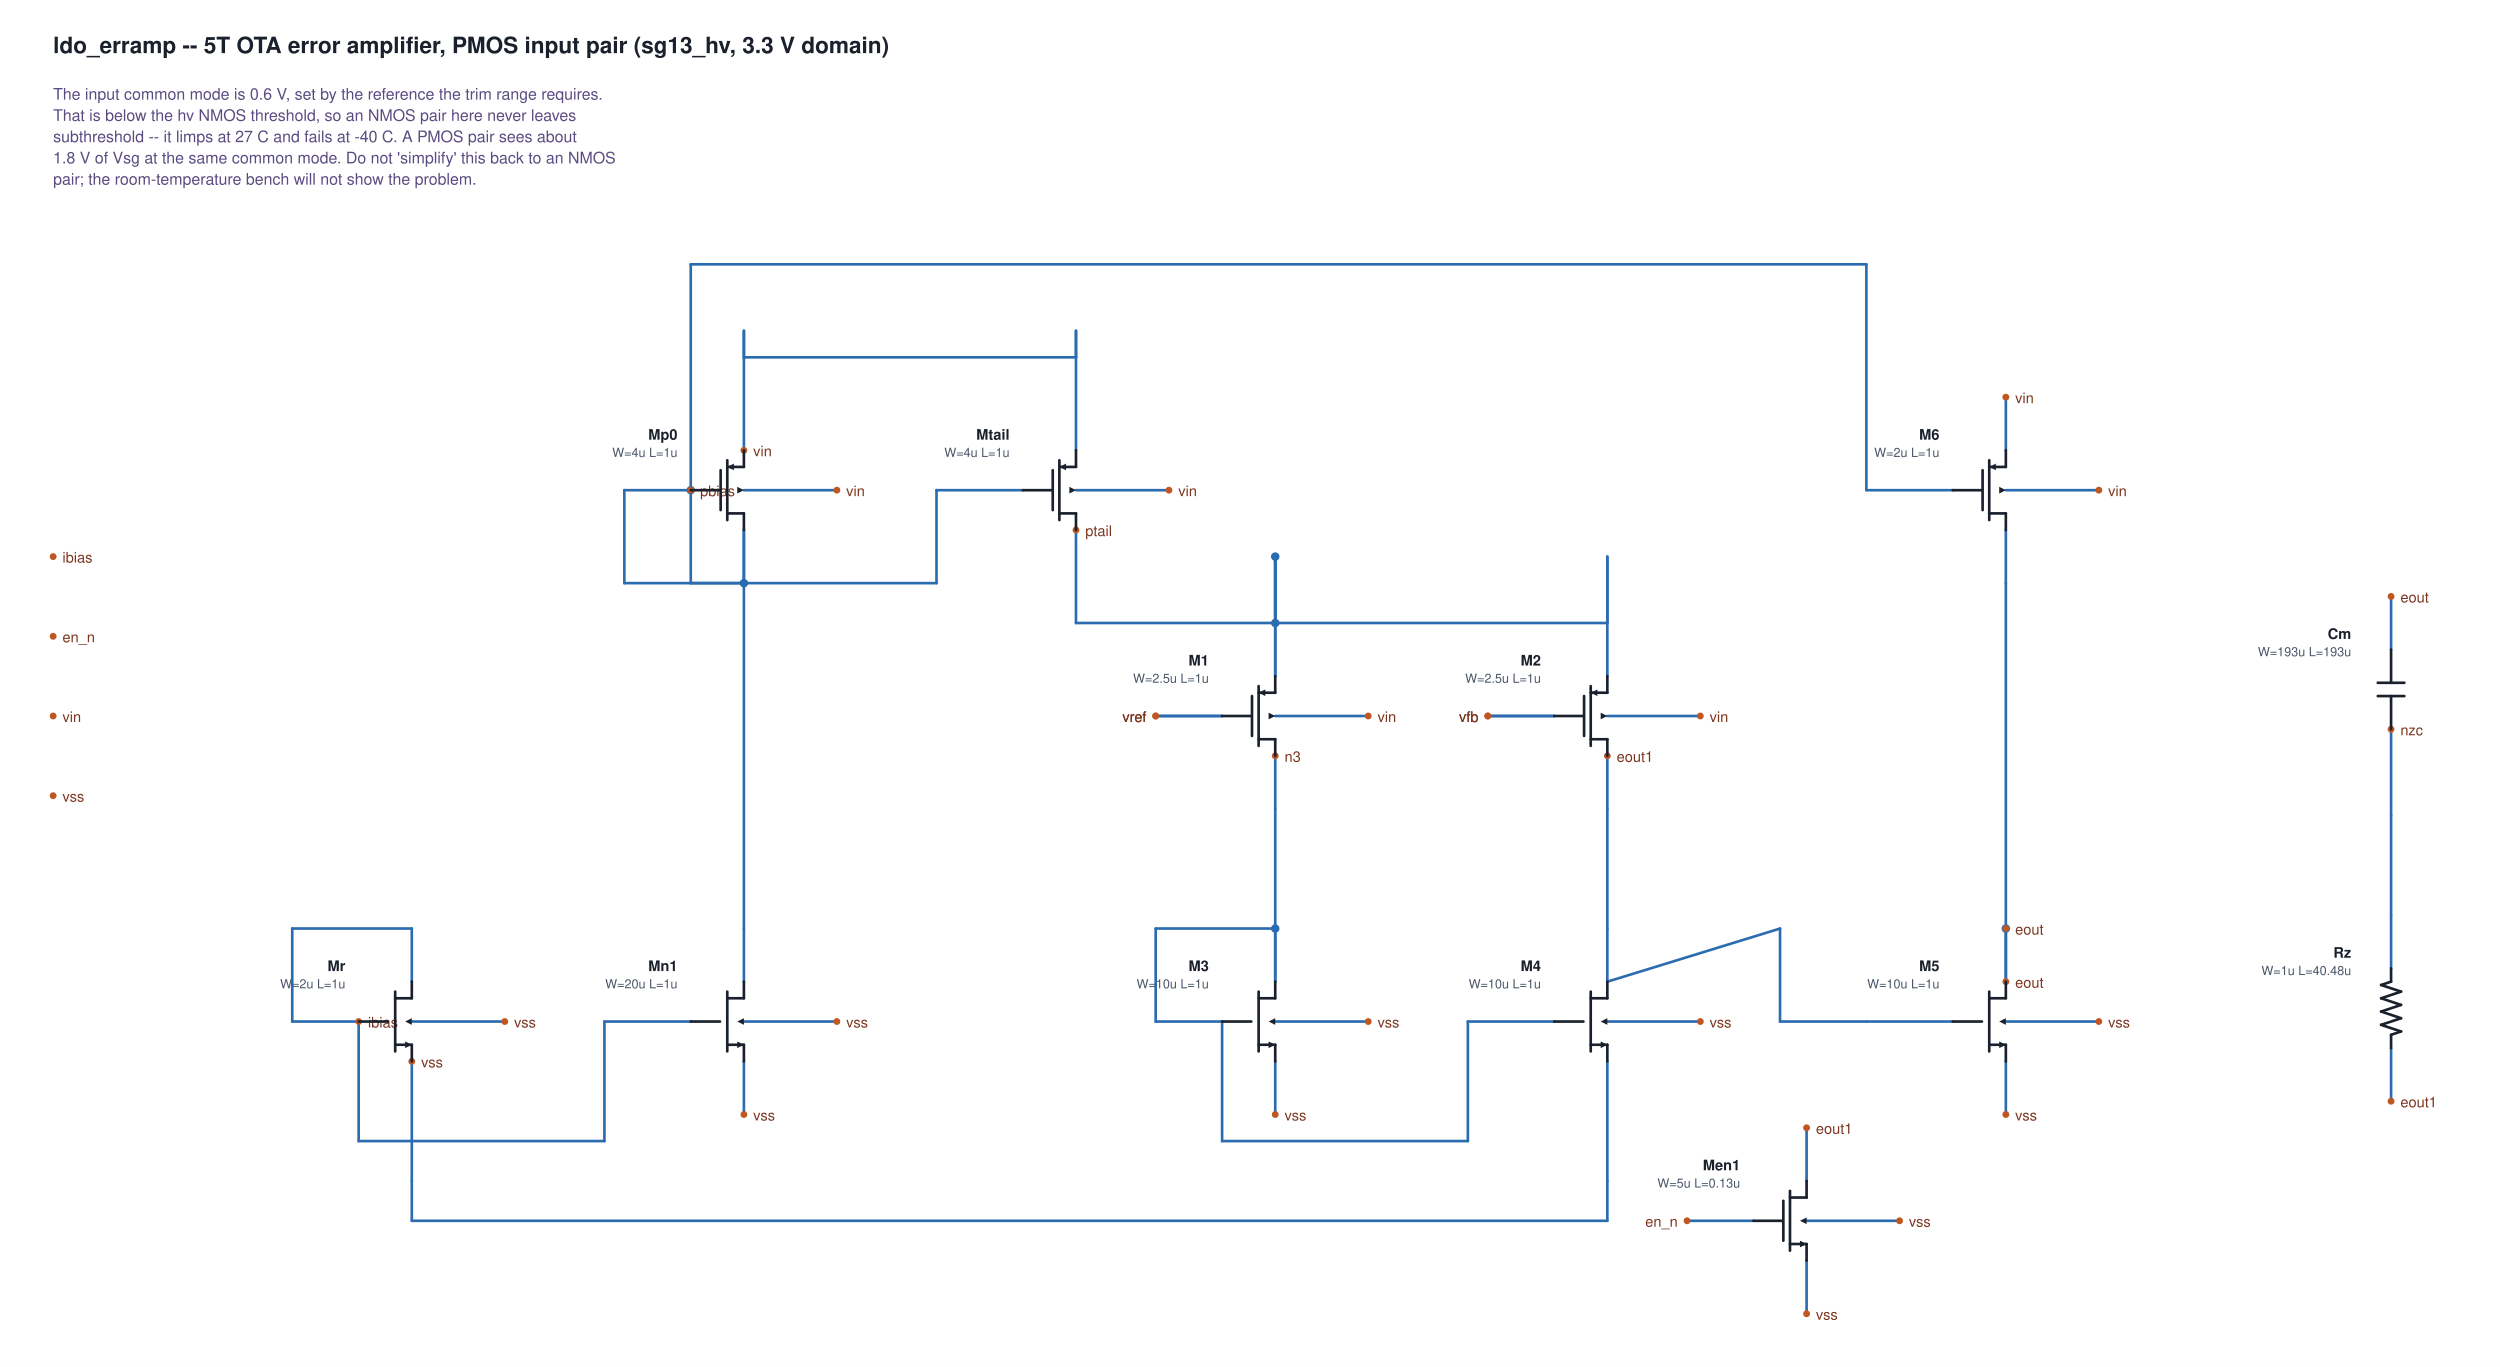
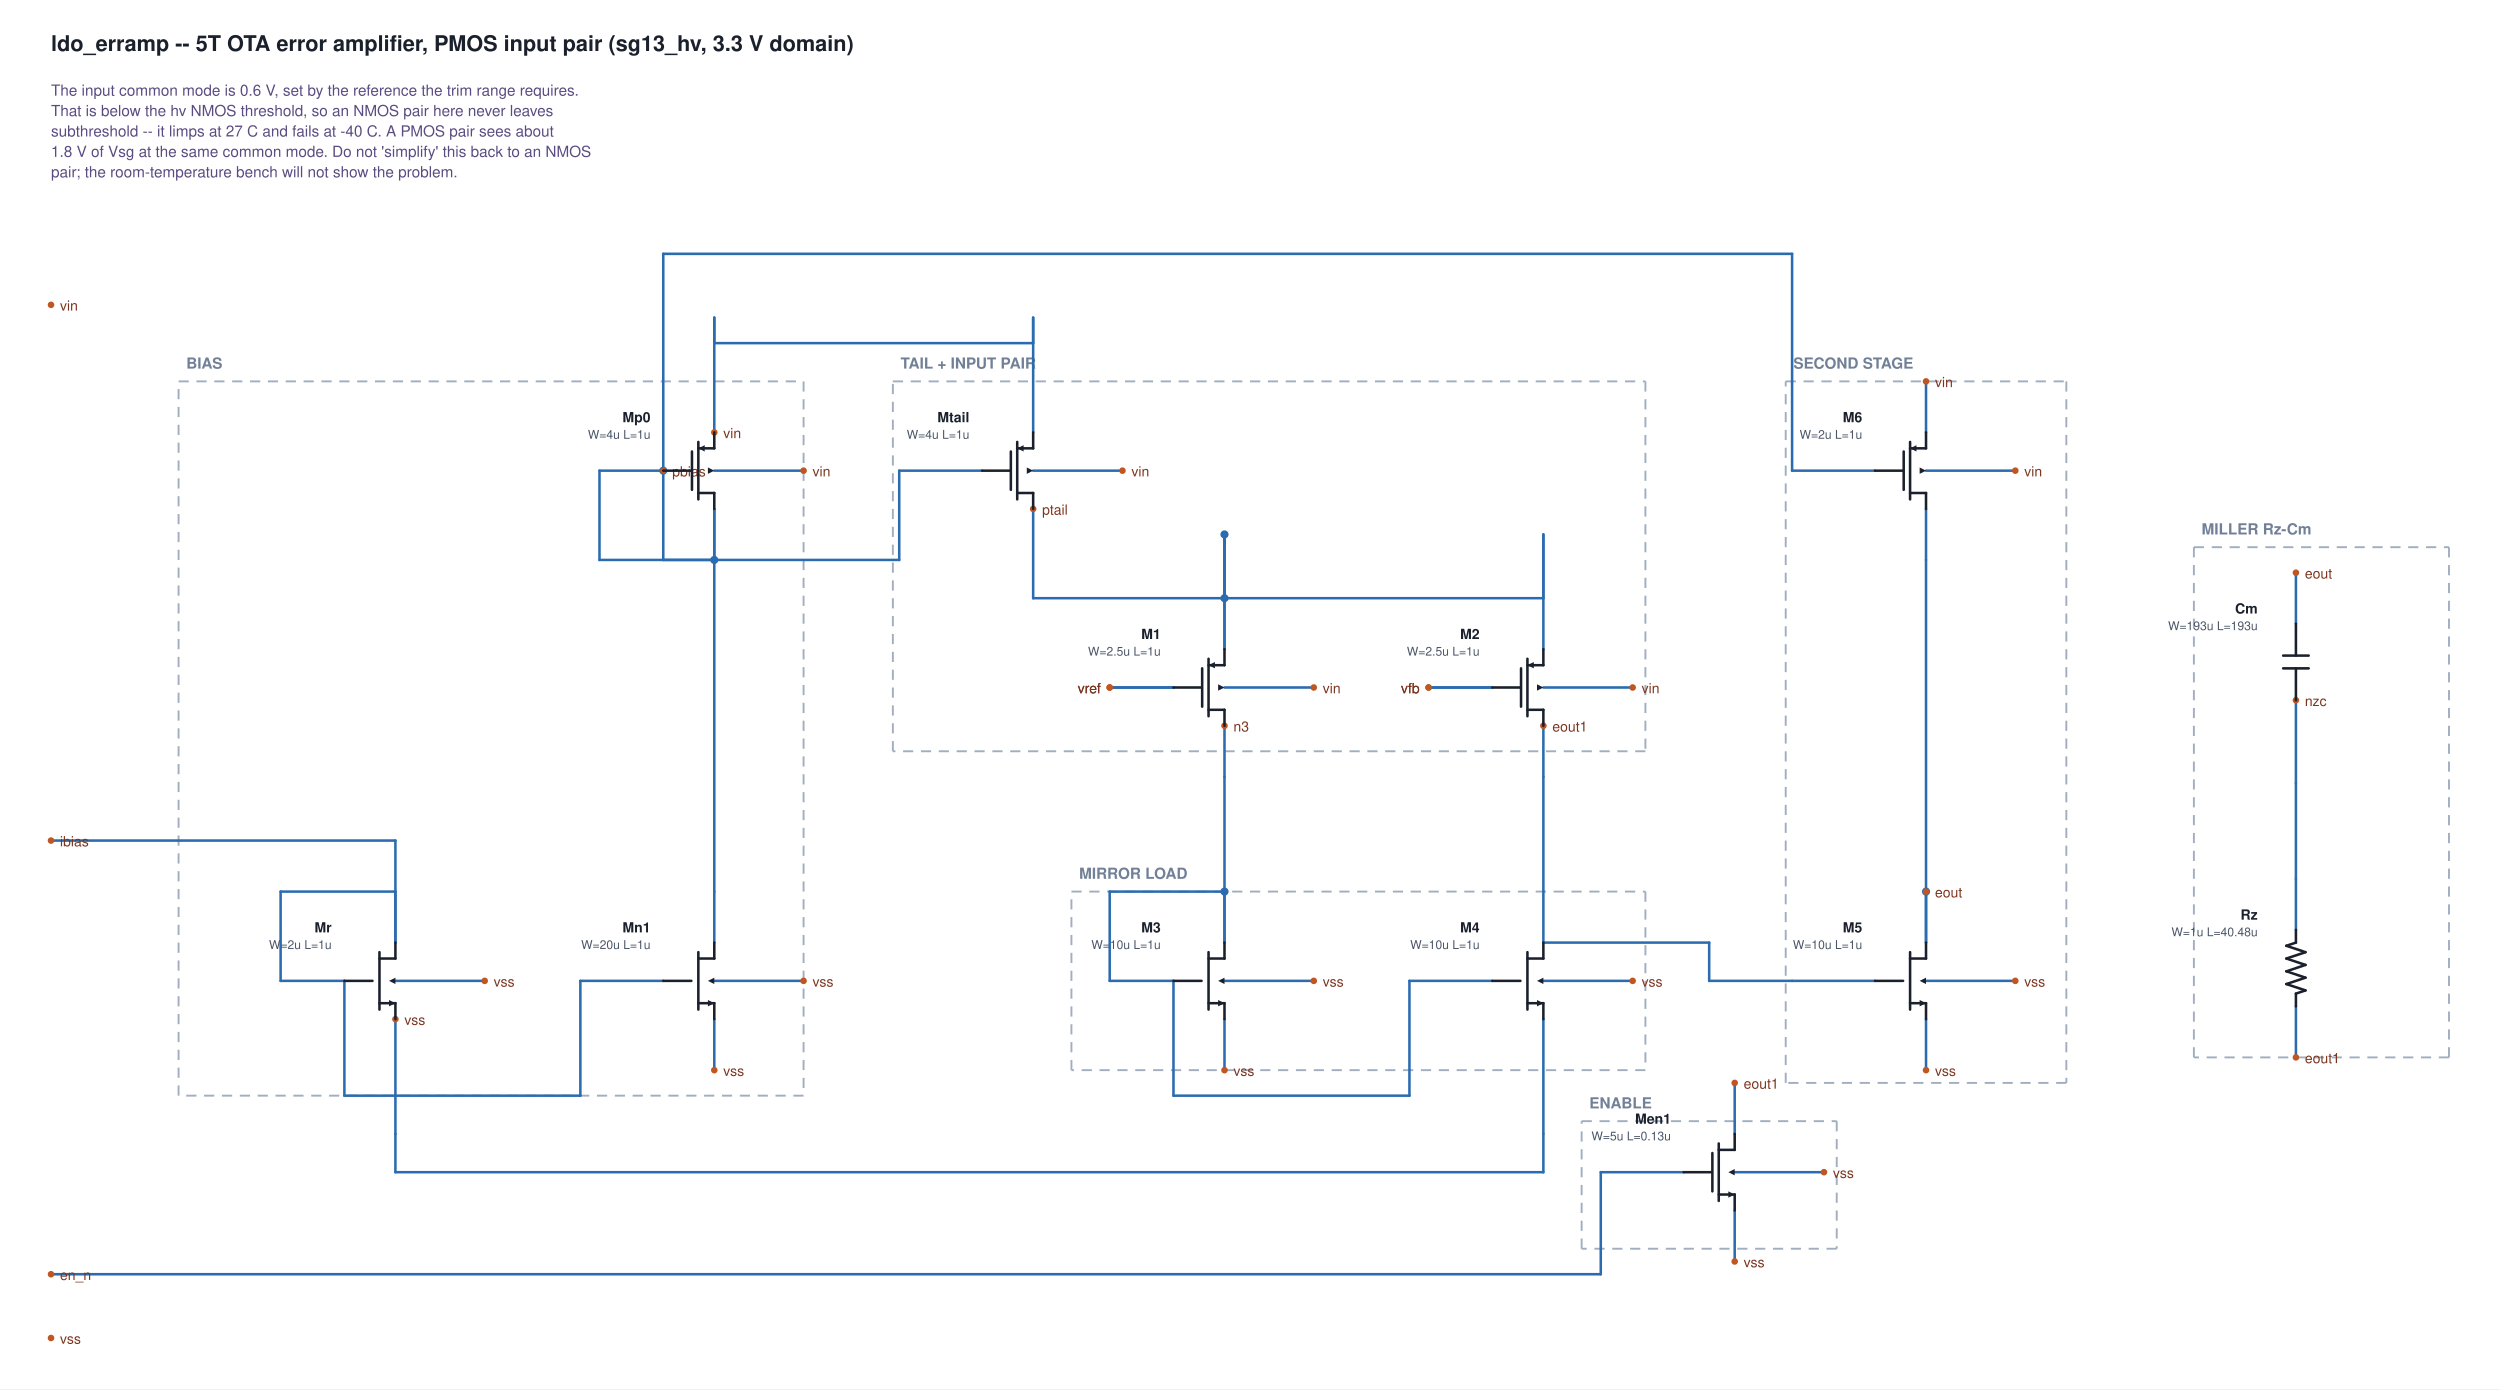
- <svg xmlns="http://www.w3.org/2000/svg" width="1882" height="1029" viewBox="-1040 -719 1882 1029">
-   <rect x="-1040.0" y="-719.0" width="1882.0" height="1029.0" fill="#ffffff" />
+ <svg xmlns="http://www.w3.org/2000/svg" width="1960" height="1089" viewBox="-1040 -719 1960 1089">
+   <rect x="-1040.0" y="-719.0" width="1960.0" height="1089.0" fill="#ffffff" />
+   <line x1="-900.0" y1="-420.0" x2="-410.0" y2="-420.0" stroke="#a0aec0" stroke-width="1.5" stroke-dasharray="8 6" />
+   <line x1="-410.0" y1="-420.0" x2="-410.0" y2="140.0" stroke="#a0aec0" stroke-width="1.5" stroke-dasharray="8 6" />
+   <line x1="-410.0" y1="140.0" x2="-900.0" y2="140.0" stroke="#a0aec0" stroke-width="1.5" stroke-dasharray="8 6" />
+   <line x1="-900.0" y1="140.0" x2="-900.0" y2="-420.0" stroke="#a0aec0" stroke-width="1.5" stroke-dasharray="8 6" />
+   <line x1="-340.0" y1="-420.0" x2="250.0" y2="-420.0" stroke="#a0aec0" stroke-width="1.5" stroke-dasharray="8 6" />
+   <line x1="250.0" y1="-420.0" x2="250.0" y2="-130.0" stroke="#a0aec0" stroke-width="1.5" stroke-dasharray="8 6" />
+   <line x1="250.0" y1="-130.0" x2="-340.0" y2="-130.0" stroke="#a0aec0" stroke-width="1.5" stroke-dasharray="8 6" />
+   <line x1="-340.0" y1="-130.0" x2="-340.0" y2="-420.0" stroke="#a0aec0" stroke-width="1.5" stroke-dasharray="8 6" />
+   <line x1="-200.0" y1="-20.0" x2="250.0" y2="-20.0" stroke="#a0aec0" stroke-width="1.5" stroke-dasharray="8 6" />
+   <line x1="250.0" y1="-20.0" x2="250.0" y2="120.0" stroke="#a0aec0" stroke-width="1.5" stroke-dasharray="8 6" />
+   <line x1="250.0" y1="120.0" x2="-200.0" y2="120.0" stroke="#a0aec0" stroke-width="1.5" stroke-dasharray="8 6" />
+   <line x1="-200.0" y1="120.0" x2="-200.0" y2="-20.0" stroke="#a0aec0" stroke-width="1.5" stroke-dasharray="8 6" />
+   <line x1="360.0" y1="-420.0" x2="580.0" y2="-420.0" stroke="#a0aec0" stroke-width="1.5" stroke-dasharray="8 6" />
+   <line x1="580.0" y1="-420.0" x2="580.0" y2="130.0" stroke="#a0aec0" stroke-width="1.5" stroke-dasharray="8 6" />
+   <line x1="580.0" y1="130.0" x2="360.0" y2="130.0" stroke="#a0aec0" stroke-width="1.5" stroke-dasharray="8 6" />
+   <line x1="360.0" y1="130.0" x2="360.0" y2="-420.0" stroke="#a0aec0" stroke-width="1.5" stroke-dasharray="8 6" />
+   <line x1="680.0" y1="-290.0" x2="880.0" y2="-290.0" stroke="#a0aec0" stroke-width="1.5" stroke-dasharray="8 6" />
+   <line x1="880.0" y1="-290.0" x2="880.0" y2="110.0" stroke="#a0aec0" stroke-width="1.5" stroke-dasharray="8 6" />
+   <line x1="880.0" y1="110.0" x2="680.0" y2="110.0" stroke="#a0aec0" stroke-width="1.5" stroke-dasharray="8 6" />
+   <line x1="680.0" y1="110.0" x2="680.0" y2="-290.0" stroke="#a0aec0" stroke-width="1.5" stroke-dasharray="8 6" />
+   <line x1="200.0" y1="160.0" x2="400.0" y2="160.0" stroke="#a0aec0" stroke-width="1.5" stroke-dasharray="8 6" />
+   <line x1="400.0" y1="160.0" x2="400.0" y2="260.0" stroke="#a0aec0" stroke-width="1.5" stroke-dasharray="8 6" />
+   <line x1="400.0" y1="260.0" x2="200.0" y2="260.0" stroke="#a0aec0" stroke-width="1.5" stroke-dasharray="8 6" />
+   <line x1="200.0" y1="260.0" x2="200.0" y2="160.0" stroke="#a0aec0" stroke-width="1.5" stroke-dasharray="8 6" />
+   <text x="-894.0" y="-430.0" font-family="Helvetica,Arial,sans-serif" font-size="12" font-weight="bold" fill="#718096">BIAS</text>
+   <text x="-334.0" y="-430.0" font-family="Helvetica,Arial,sans-serif" font-size="12" font-weight="bold" fill="#718096">TAIL + INPUT PAIR</text>
+   <text x="-194.0" y="-30.0" font-family="Helvetica,Arial,sans-serif" font-size="12" font-weight="bold" fill="#718096">MIRROR LOAD</text>
+   <text x="366.0" y="-430.0" font-family="Helvetica,Arial,sans-serif" font-size="12" font-weight="bold" fill="#718096">SECOND STAGE</text>
+   <text x="686.0" y="-300.0" font-family="Helvetica,Arial,sans-serif" font-size="12" font-weight="bold" fill="#718096">MILLER Rz-Cm</text>
+   <text x="206.0" y="150.0" font-family="Helvetica,Arial,sans-serif" font-size="12" font-weight="bold" fill="#718096">ENABLE</text>
  <line x1="-480.0" y1="-380.0" x2="-480.0" y2="-470.0" stroke="#2b6cb0" stroke-width="2" stroke-linecap="round" />
  <line x1="-480.0" y1="-470.0" x2="-480.0" y2="-450.0" stroke="#2b6cb0" stroke-width="2" stroke-linecap="round" />
  <line x1="-480.0" y1="-450.0" x2="-230.0" y2="-450.0" stroke="#2b6cb0" stroke-width="2" stroke-linecap="round" />
  <line x1="-230.0" y1="-450.0" x2="-230.0" y2="-470.0" stroke="#2b6cb0" stroke-width="2" stroke-linecap="round" />
  <line x1="-230.0" y1="-470.0" x2="-230.0" y2="-380.0" stroke="#2b6cb0" stroke-width="2" stroke-linecap="round" />
  <line x1="-520.0" y1="-350.0" x2="-570.0" y2="-350.0" stroke="#2b6cb0" stroke-width="2" stroke-linecap="round" />
  <line x1="-570.0" y1="-350.0" x2="-570.0" y2="-280.0" stroke="#2b6cb0" stroke-width="2" stroke-linecap="round" />
  <line x1="-570.0" y1="-280.0" x2="-480.0" y2="-280.0" stroke="#2b6cb0" stroke-width="2" stroke-linecap="round" />
  <line x1="-480.0" y1="-280.0" x2="-480.0" y2="-320.0" stroke="#2b6cb0" stroke-width="2" stroke-linecap="round" />
  <line x1="-480.0" y1="-320.0" x2="-480.0" y2="-280.0" stroke="#2b6cb0" stroke-width="2" stroke-linecap="round" />
  <line x1="-480.0" y1="-280.0" x2="-480.0" y2="-20.0" stroke="#2b6cb0" stroke-width="2" stroke-linecap="round" />
  <line x1="-480.0" y1="-20.0" x2="-480.0" y2="20.0" stroke="#2b6cb0" stroke-width="2" stroke-linecap="round" />
  <line x1="-520.0" y1="-350.0" x2="-520.0" y2="-280.0" stroke="#2b6cb0" stroke-width="2" stroke-linecap="round" />
  <line x1="-520.0" y1="-280.0" x2="-335.0" y2="-280.0" stroke="#2b6cb0" stroke-width="2" stroke-linecap="round" />
  <line x1="-335.0" y1="-280.0" x2="-335.0" y2="-350.0" stroke="#2b6cb0" stroke-width="2" stroke-linecap="round" />
  <line x1="-335.0" y1="-350.0" x2="-270.0" y2="-350.0" stroke="#2b6cb0" stroke-width="2" stroke-linecap="round" />
  <line x1="-230.0" y1="-320.0" x2="-230.0" y2="-250.0" stroke="#2b6cb0" stroke-width="2" stroke-linecap="round" />
  <line x1="-230.0" y1="-250.0" x2="-80.0" y2="-250.0" stroke="#2b6cb0" stroke-width="2" stroke-linecap="round" />
  <line x1="-80.0" y1="-250.0" x2="-80.0" y2="-300.0" stroke="#2b6cb0" stroke-width="2" stroke-linecap="round" />
  <line x1="-80.0" y1="-300.0" x2="-80.0" y2="-210.0" stroke="#2b6cb0" stroke-width="2" stroke-linecap="round" />
  <line x1="-80.0" y1="-210.0" x2="-80.0" y2="-300.0" stroke="#2b6cb0" stroke-width="2" stroke-linecap="round" />
  <line x1="-80.0" y1="-300.0" x2="-80.0" y2="-250.0" stroke="#2b6cb0" stroke-width="2" stroke-linecap="round" />
  <line x1="-80.0" y1="-250.0" x2="170.0" y2="-250.0" stroke="#2b6cb0" stroke-width="2" stroke-linecap="round" />
  <line x1="170.0" y1="-250.0" x2="170.0" y2="-300.0" stroke="#2b6cb0" stroke-width="2" stroke-linecap="round" />
  <line x1="170.0" y1="-300.0" x2="170.0" y2="-210.0" stroke="#2b6cb0" stroke-width="2" stroke-linecap="round" />
  <line x1="-80.0" y1="-150.0" x2="-80.0" y2="-110.0" stroke="#2b6cb0" stroke-width="2" stroke-linecap="round" />
  <line x1="-80.0" y1="-110.0" x2="-80.0" y2="-20.0" stroke="#2b6cb0" stroke-width="2" stroke-linecap="round" />
  <line x1="-80.0" y1="-20.0" x2="-80.0" y2="20.0" stroke="#2b6cb0" stroke-width="2" stroke-linecap="round" />
  <line x1="-120.0" y1="50.0" x2="-170.0" y2="50.0" stroke="#2b6cb0" stroke-width="2" stroke-linecap="round" />
  <line x1="-170.0" y1="50.0" x2="-170.0" y2="-20.0" stroke="#2b6cb0" stroke-width="2" stroke-linecap="round" />
  <line x1="-170.0" y1="-20.0" x2="-80.0" y2="-20.0" stroke="#2b6cb0" stroke-width="2" stroke-linecap="round" />
  <line x1="-80.0" y1="-20.0" x2="-80.0" y2="20.0" stroke="#2b6cb0" stroke-width="2" stroke-linecap="round" />
  <line x1="-120.0" y1="50.0" x2="-120.0" y2="140.0" stroke="#2b6cb0" stroke-width="2" stroke-linecap="round" />
  <line x1="-120.0" y1="140.0" x2="65.0" y2="140.0" stroke="#2b6cb0" stroke-width="2" stroke-linecap="round" />
  <line x1="65.0" y1="140.0" x2="65.0" y2="50.0" stroke="#2b6cb0" stroke-width="2" stroke-linecap="round" />
  <line x1="65.0" y1="50.0" x2="130.0" y2="50.0" stroke="#2b6cb0" stroke-width="2" stroke-linecap="round" />
  <line x1="170.0" y1="-150.0" x2="170.0" y2="-110.0" stroke="#2b6cb0" stroke-width="2" stroke-linecap="round" />
  <line x1="170.0" y1="-110.0" x2="170.0" y2="-20.0" stroke="#2b6cb0" stroke-width="2" stroke-linecap="round" />
  <line x1="170.0" y1="-20.0" x2="170.0" y2="20.0" stroke="#2b6cb0" stroke-width="2" stroke-linecap="round" />
-   <line x1="170.0" y1="20.0" x2="300.0" y2="-20.0" stroke="#2b6cb0" stroke-width="2" stroke-linecap="round" />
-   <line x1="300.0" y1="-20.0" x2="300.0" y2="50.0" stroke="#2b6cb0" stroke-width="2" stroke-linecap="round" />
+   <line x1="170.0" y1="20.0" x2="300.0" y2="20.0" stroke="#2b6cb0" stroke-width="2" stroke-linecap="round" />
+   <line x1="300.0" y1="20.0" x2="300.0" y2="50.0" stroke="#2b6cb0" stroke-width="2" stroke-linecap="round" />
  <line x1="300.0" y1="50.0" x2="365.0" y2="50.0" stroke="#2b6cb0" stroke-width="2" stroke-linecap="round" />
  <line x1="365.0" y1="50.0" x2="430.0" y2="50.0" stroke="#2b6cb0" stroke-width="2" stroke-linecap="round" />
  <line x1="470.0" y1="20.0" x2="470.0" y2="-20.0" stroke="#2b6cb0" stroke-width="2" stroke-linecap="round" />
  <line x1="470.0" y1="-20.0" x2="470.0" y2="-280.0" stroke="#2b6cb0" stroke-width="2" stroke-linecap="round" />
  <line x1="470.0" y1="-280.0" x2="470.0" y2="-320.0" stroke="#2b6cb0" stroke-width="2" stroke-linecap="round" />
  <line x1="760.0" y1="-170.0" x2="760.0" y2="-105.0" stroke="#2b6cb0" stroke-width="2" stroke-linecap="round" />
  <line x1="760.0" y1="-105.0" x2="760.0" y2="-30.0" stroke="#2b6cb0" stroke-width="2" stroke-linecap="round" />
  <line x1="760.0" y1="-30.0" x2="760.0" y2="10.0" stroke="#2b6cb0" stroke-width="2" stroke-linecap="round" />
  <line x1="-520.0" y1="-350.0" x2="-520.0" y2="-520.0" stroke="#2b6cb0" stroke-width="2" stroke-linecap="round" />
  <line x1="-520.0" y1="-520.0" x2="365.0" y2="-520.0" stroke="#2b6cb0" stroke-width="2" stroke-linecap="round" />
  <line x1="365.0" y1="-520.0" x2="365.0" y2="-350.0" stroke="#2b6cb0" stroke-width="2" stroke-linecap="round" />
  <line x1="365.0" y1="-350.0" x2="430.0" y2="-350.0" stroke="#2b6cb0" stroke-width="2" stroke-linecap="round" />
  <line x1="-770.0" y1="50.0" x2="-820.0" y2="50.0" stroke="#2b6cb0" stroke-width="2" stroke-linecap="round" />
  <line x1="-820.0" y1="50.0" x2="-820.0" y2="-20.0" stroke="#2b6cb0" stroke-width="2" stroke-linecap="round" />
  <line x1="-820.0" y1="-20.0" x2="-730.0" y2="-20.0" stroke="#2b6cb0" stroke-width="2" stroke-linecap="round" />
  <line x1="-730.0" y1="-20.0" x2="-730.0" y2="20.0" stroke="#2b6cb0" stroke-width="2" stroke-linecap="round" />
  <line x1="-770.0" y1="50.0" x2="-770.0" y2="140.0" stroke="#2b6cb0" stroke-width="2" stroke-linecap="round" />
  <line x1="-770.0" y1="140.0" x2="-585.0" y2="140.0" stroke="#2b6cb0" stroke-width="2" stroke-linecap="round" />
  <line x1="-585.0" y1="140.0" x2="-585.0" y2="50.0" stroke="#2b6cb0" stroke-width="2" stroke-linecap="round" />
  <line x1="-585.0" y1="50.0" x2="-520.0" y2="50.0" stroke="#2b6cb0" stroke-width="2" stroke-linecap="round" />
  <line x1="-730.0" y1="80.0" x2="-730.0" y2="170.0" stroke="#2b6cb0" stroke-width="2" stroke-linecap="round" />
  <line x1="-730.0" y1="170.0" x2="-730.0" y2="200.0" stroke="#2b6cb0" stroke-width="2" stroke-linecap="round" />
  <line x1="-730.0" y1="200.0" x2="170.0" y2="200.0" stroke="#2b6cb0" stroke-width="2" stroke-linecap="round" />
  <line x1="170.0" y1="200.0" x2="170.0" y2="170.0" stroke="#2b6cb0" stroke-width="2" stroke-linecap="round" />
  <line x1="170.0" y1="170.0" x2="170.0" y2="80.0" stroke="#2b6cb0" stroke-width="2" stroke-linecap="round" />
+   <line x1="-1000.0" y1="-60.0" x2="-730.0" y2="-60.0" stroke="#2b6cb0" stroke-width="2" stroke-linecap="round" />
+   <line x1="-730.0" y1="-60.0" x2="-730.0" y2="20.0" stroke="#2b6cb0" stroke-width="2" stroke-linecap="round" />
+   <line x1="-1000.0" y1="280.0" x2="215.0" y2="280.0" stroke="#2b6cb0" stroke-width="2" stroke-linecap="round" />
+   <line x1="215.0" y1="280.0" x2="215.0" y2="200.0" stroke="#2b6cb0" stroke-width="2" stroke-linecap="round" />
+   <line x1="215.0" y1="200.0" x2="280.0" y2="200.0" stroke="#2b6cb0" stroke-width="2" stroke-linecap="round" />
  <line x1="-480.0" y1="-350.0" x2="-410.0" y2="-350.0" stroke="#2b6cb0" stroke-width="2" stroke-linecap="round" />
  <line x1="-230.0" y1="-350.0" x2="-160.0" y2="-350.0" stroke="#2b6cb0" stroke-width="2" stroke-linecap="round" />
  <line x1="-120.0" y1="-180.0" x2="-170.0" y2="-180.0" stroke="#2b6cb0" stroke-width="2" stroke-linecap="round" />
  <line x1="-80.0" y1="-180.0" x2="-10.0" y2="-180.0" stroke="#2b6cb0" stroke-width="2" stroke-linecap="round" />
  <line x1="130.0" y1="-180.0" x2="80.0" y2="-180.0" stroke="#2b6cb0" stroke-width="2" stroke-linecap="round" />
  <line x1="170.0" y1="-180.0" x2="240.0" y2="-180.0" stroke="#2b6cb0" stroke-width="2" stroke-linecap="round" />
  <line x1="-80.0" y1="80.0" x2="-80.0" y2="120.0" stroke="#2b6cb0" stroke-width="2" stroke-linecap="round" />
  <line x1="-80.0" y1="50.0" x2="-10.0" y2="50.0" stroke="#2b6cb0" stroke-width="2" stroke-linecap="round" />
  <line x1="170.0" y1="50.0" x2="240.0" y2="50.0" stroke="#2b6cb0" stroke-width="2" stroke-linecap="round" />
  <line x1="470.0" y1="80.0" x2="470.0" y2="120.0" stroke="#2b6cb0" stroke-width="2" stroke-linecap="round" />
  <line x1="470.0" y1="50.0" x2="540.0" y2="50.0" stroke="#2b6cb0" stroke-width="2" stroke-linecap="round" />
  <line x1="470.0" y1="-380.0" x2="470.0" y2="-420.0" stroke="#2b6cb0" stroke-width="2" stroke-linecap="round" />
  <line x1="470.0" y1="-350.0" x2="540.0" y2="-350.0" stroke="#2b6cb0" stroke-width="2" stroke-linecap="round" />
  <line x1="760.0" y1="-230.0" x2="760.0" y2="-270.0" stroke="#2b6cb0" stroke-width="2" stroke-linecap="round" />
  <line x1="760.0" y1="70.0" x2="760.0" y2="110.0" stroke="#2b6cb0" stroke-width="2" stroke-linecap="round" />
  <line x1="320.0" y1="170.0" x2="320.0" y2="130.0" stroke="#2b6cb0" stroke-width="2" stroke-linecap="round" />
-   <line x1="280.0" y1="200.0" x2="230.0" y2="200.0" stroke="#2b6cb0" stroke-width="2" stroke-linecap="round" />
  <line x1="320.0" y1="230.0" x2="320.0" y2="270.0" stroke="#2b6cb0" stroke-width="2" stroke-linecap="round" />
  <line x1="320.0" y1="200.0" x2="390.0" y2="200.0" stroke="#2b6cb0" stroke-width="2" stroke-linecap="round" />
  <line x1="-480.0" y1="80.0" x2="-480.0" y2="120.0" stroke="#2b6cb0" stroke-width="2" stroke-linecap="round" />
  <line x1="-480.0" y1="50.0" x2="-410.0" y2="50.0" stroke="#2b6cb0" stroke-width="2" stroke-linecap="round" />
  <line x1="-730.0" y1="50.0" x2="-660.0" y2="50.0" stroke="#2b6cb0" stroke-width="2" stroke-linecap="round" />
  <line x1="-120.0" y1="-180.0" x2="-170.0" y2="-180.0" stroke="#2b6cb0" stroke-width="2" stroke-linecap="round" />
  <line x1="130.0" y1="-180.0" x2="80.0" y2="-180.0" stroke="#2b6cb0" stroke-width="2" stroke-linecap="round" />
  <line x1="470.0" y1="20.0" x2="470.0" y2="-20.0" stroke="#2b6cb0" stroke-width="2" stroke-linecap="round" />
  <circle cx="-520.0" cy="-350.0" r="3.2" fill="#2b6cb0" />
  <circle cx="-480.0" cy="-280.0" r="3.2" fill="#2b6cb0" />
  <circle cx="-80.0" cy="-250.0" r="3.2" fill="#2b6cb0" />
  <circle cx="-80.0" cy="-300.0" r="3.2" fill="#2b6cb0" />
  <circle cx="-80.0" cy="-20.0" r="3.2" fill="#2b6cb0" />
  <circle cx="470.0" cy="-20.0" r="3.2" fill="#2b6cb0" />
  <circle cx="-480.0" cy="-380.0" r="2.6" fill="#c05621" />
  <text x="-473.0" y="-375.5" text-anchor="start" font-family="Helvetica,Arial,sans-serif" font-size="11" fill="#7b341e">vin</text>
  <circle cx="-520.0" cy="-350.0" r="2.6" fill="#c05621" />
  <text x="-513.0" y="-345.5" text-anchor="start" font-family="Helvetica,Arial,sans-serif" font-size="11" fill="#7b341e">pbias</text>
  <circle cx="-230.0" cy="-320.0" r="2.6" fill="#c05621" />
  <text x="-223.0" y="-315.5" text-anchor="start" font-family="Helvetica,Arial,sans-serif" font-size="11" fill="#7b341e">ptail</text>
  <circle cx="-80.0" cy="-150.0" r="2.6" fill="#c05621" />
  <text x="-73.0" y="-145.5" text-anchor="start" font-family="Helvetica,Arial,sans-serif" font-size="11" fill="#7b341e">n3</text>
  <circle cx="170.0" cy="-150.0" r="2.6" fill="#c05621" />
  <text x="177.0" y="-145.5" text-anchor="start" font-family="Helvetica,Arial,sans-serif" font-size="11" fill="#7b341e">eout1</text>
-   <circle cx="470.0" cy="20.0" r="2.6" fill="#c05621" />
-   <text x="477.0" y="24.5" text-anchor="start" font-family="Helvetica,Arial,sans-serif" font-size="11" fill="#7b341e">eout</text>
  <circle cx="760.0" cy="-170.0" r="2.6" fill="#c05621" />
  <text x="767.0" y="-165.5" text-anchor="start" font-family="Helvetica,Arial,sans-serif" font-size="11" fill="#7b341e">nzc</text>
-   <circle cx="-770.0" cy="50.0" r="2.6" fill="#c05621" />
-   <text x="-763.0" y="54.5" text-anchor="start" font-family="Helvetica,Arial,sans-serif" font-size="11" fill="#7b341e">ibias</text>
  <circle cx="-730.0" cy="80.0" r="2.6" fill="#c05621" />
  <text x="-723.0" y="84.5" text-anchor="start" font-family="Helvetica,Arial,sans-serif" font-size="11" fill="#7b341e">vss</text>
  <line x1="-492.5" y1="-372.5" x2="-492.5" y2="-327.5" stroke="#1a202c" stroke-width="2" stroke-linecap="round" />
  <line x1="-480.0" y1="-380.0" x2="-480.0" y2="-367.5" stroke="#1a202c" stroke-width="2" stroke-linecap="round" />
  <line x1="-480.0" y1="-332.5" x2="-480.0" y2="-320.0" stroke="#1a202c" stroke-width="2" stroke-linecap="round" />
  <line x1="-497.5" y1="-365.0" x2="-497.5" y2="-335.0" stroke="#1a202c" stroke-width="2" stroke-linecap="round" />
  <line x1="-492.5" y1="-332.5" x2="-480.0" y2="-332.5" stroke="#1a202c" stroke-width="2" stroke-linecap="round" />
  <line x1="-492.5" y1="-367.5" x2="-480.0" y2="-367.5" stroke="#1a202c" stroke-width="2" stroke-linecap="round" />
  <line x1="-520.0" y1="-350.0" x2="-498.0" y2="-350.0" stroke="#1a202c" stroke-width="2" stroke-linecap="round" />
  <polygon points="-487.5,-370.0 -492.5,-367.5 -487.5,-365.0 -487.5,-370.0" fill="#1a202c" />
  <polygon points="-485.0,-352.5 -480.0,-350.0 -485.0,-347.5 -485.0,-352.5" fill="#1a202c" />
  <text x="-530.0" y="-388.0" text-anchor="end" font-family="Helvetica,Arial,sans-serif" font-size="11" font-weight="bold" fill="#1a202c">Mp0</text>
  <text x="-530.0" y="-375.0" text-anchor="end" font-family="Helvetica,Arial,sans-serif" font-size="9.5" fill="#4a5568">W=4u L=1u</text>
  <circle cx="-410.0" cy="-350.0" r="2.6" fill="#c05621" />
  <text x="-403.0" y="-345.5" text-anchor="start" font-family="Helvetica,Arial,sans-serif" font-size="11" fill="#7b341e">vin</text>
  <line x1="-242.5" y1="-372.5" x2="-242.5" y2="-327.5" stroke="#1a202c" stroke-width="2" stroke-linecap="round" />
  <line x1="-230.0" y1="-380.0" x2="-230.0" y2="-367.5" stroke="#1a202c" stroke-width="2" stroke-linecap="round" />
  <line x1="-230.0" y1="-332.5" x2="-230.0" y2="-320.0" stroke="#1a202c" stroke-width="2" stroke-linecap="round" />
  <line x1="-247.5" y1="-365.0" x2="-247.5" y2="-335.0" stroke="#1a202c" stroke-width="2" stroke-linecap="round" />
  <line x1="-242.5" y1="-332.5" x2="-230.0" y2="-332.5" stroke="#1a202c" stroke-width="2" stroke-linecap="round" />
  <line x1="-242.5" y1="-367.5" x2="-230.0" y2="-367.5" stroke="#1a202c" stroke-width="2" stroke-linecap="round" />
  <line x1="-270.0" y1="-350.0" x2="-248.0" y2="-350.0" stroke="#1a202c" stroke-width="2" stroke-linecap="round" />
  <polygon points="-237.5,-370.0 -242.5,-367.5 -237.5,-365.0 -237.5,-370.0" fill="#1a202c" />
  <polygon points="-235.0,-352.5 -230.0,-350.0 -235.0,-347.5 -235.0,-352.5" fill="#1a202c" />
  <text x="-280.0" y="-388.0" text-anchor="end" font-family="Helvetica,Arial,sans-serif" font-size="11" font-weight="bold" fill="#1a202c">Mtail</text>
  <text x="-280.0" y="-375.0" text-anchor="end" font-family="Helvetica,Arial,sans-serif" font-size="9.5" fill="#4a5568">W=4u L=1u</text>
  <circle cx="-160.0" cy="-350.0" r="2.6" fill="#c05621" />
  <text x="-153.0" y="-345.5" text-anchor="start" font-family="Helvetica,Arial,sans-serif" font-size="11" fill="#7b341e">vin</text>
  <line x1="-92.5" y1="-202.5" x2="-92.5" y2="-157.5" stroke="#1a202c" stroke-width="2" stroke-linecap="round" />
  <line x1="-80.0" y1="-210.0" x2="-80.0" y2="-197.5" stroke="#1a202c" stroke-width="2" stroke-linecap="round" />
  <line x1="-80.0" y1="-162.5" x2="-80.0" y2="-150.0" stroke="#1a202c" stroke-width="2" stroke-linecap="round" />
  <line x1="-97.5" y1="-195.0" x2="-97.5" y2="-165.0" stroke="#1a202c" stroke-width="2" stroke-linecap="round" />
  <line x1="-92.5" y1="-162.5" x2="-80.0" y2="-162.5" stroke="#1a202c" stroke-width="2" stroke-linecap="round" />
  <line x1="-92.5" y1="-197.5" x2="-80.0" y2="-197.5" stroke="#1a202c" stroke-width="2" stroke-linecap="round" />
  <line x1="-120.0" y1="-180.0" x2="-98.0" y2="-180.0" stroke="#1a202c" stroke-width="2" stroke-linecap="round" />
  <polygon points="-87.5,-200.0 -92.5,-197.5 -87.5,-195.0 -87.5,-200.0" fill="#1a202c" />
  <polygon points="-85.0,-182.5 -80.0,-180.0 -85.0,-177.5 -85.0,-182.5" fill="#1a202c" />
  <text x="-130.0" y="-218.0" text-anchor="end" font-family="Helvetica,Arial,sans-serif" font-size="11" font-weight="bold" fill="#1a202c">M1</text>
  <text x="-130.0" y="-205.0" text-anchor="end" font-family="Helvetica,Arial,sans-serif" font-size="9.5" fill="#4a5568">W=2.5u L=1u</text>
  <circle cx="-170.0" cy="-180.0" r="2.6" fill="#c05621" />
  <text x="-177.0" y="-175.5" text-anchor="end" font-family="Helvetica,Arial,sans-serif" font-size="11" fill="#7b341e">vref</text>
  <circle cx="-10.0" cy="-180.0" r="2.6" fill="#c05621" />
  <text x="-3.0" y="-175.5" text-anchor="start" font-family="Helvetica,Arial,sans-serif" font-size="11" fill="#7b341e">vin</text>
  <line x1="157.5" y1="-202.5" x2="157.5" y2="-157.5" stroke="#1a202c" stroke-width="2" stroke-linecap="round" />
  <line x1="170.0" y1="-210.0" x2="170.0" y2="-197.5" stroke="#1a202c" stroke-width="2" stroke-linecap="round" />
  <line x1="170.0" y1="-162.5" x2="170.0" y2="-150.0" stroke="#1a202c" stroke-width="2" stroke-linecap="round" />
  <line x1="152.5" y1="-195.0" x2="152.5" y2="-165.0" stroke="#1a202c" stroke-width="2" stroke-linecap="round" />
  <line x1="157.5" y1="-162.5" x2="170.0" y2="-162.5" stroke="#1a202c" stroke-width="2" stroke-linecap="round" />
  <line x1="157.5" y1="-197.5" x2="170.0" y2="-197.5" stroke="#1a202c" stroke-width="2" stroke-linecap="round" />
  <line x1="130.0" y1="-180.0" x2="152.0" y2="-180.0" stroke="#1a202c" stroke-width="2" stroke-linecap="round" />
  <polygon points="162.5,-200.0 157.5,-197.5 162.5,-195.0 162.5,-200.0" fill="#1a202c" />
  <polygon points="165.0,-182.5 170.0,-180.0 165.0,-177.5 165.0,-182.5" fill="#1a202c" />
  <text x="120.0" y="-218.0" text-anchor="end" font-family="Helvetica,Arial,sans-serif" font-size="11" font-weight="bold" fill="#1a202c">M2</text>
  <text x="120.0" y="-205.0" text-anchor="end" font-family="Helvetica,Arial,sans-serif" font-size="9.5" fill="#4a5568">W=2.5u L=1u</text>
  <circle cx="80.0" cy="-180.0" r="2.6" fill="#c05621" />
  <text x="73.0" y="-175.5" text-anchor="end" font-family="Helvetica,Arial,sans-serif" font-size="11" fill="#7b341e">vfb</text>
  <circle cx="240.0" cy="-180.0" r="2.6" fill="#c05621" />
  <text x="247.0" y="-175.5" text-anchor="start" font-family="Helvetica,Arial,sans-serif" font-size="11" fill="#7b341e">vin</text>
  <line x1="-92.5" y1="27.5" x2="-92.5" y2="72.5" stroke="#1a202c" stroke-width="2" stroke-linecap="round" />
  <line x1="-80.0" y1="20.0" x2="-80.0" y2="32.5" stroke="#1a202c" stroke-width="2" stroke-linecap="round" />
  <line x1="-80.0" y1="67.5" x2="-80.0" y2="80.0" stroke="#1a202c" stroke-width="2" stroke-linecap="round" />
  <line x1="-92.5" y1="67.5" x2="-80.0" y2="67.5" stroke="#1a202c" stroke-width="2" stroke-linecap="round" />
  <line x1="-92.5" y1="32.5" x2="-80.0" y2="32.5" stroke="#1a202c" stroke-width="2" stroke-linecap="round" />
  <line x1="-120.0" y1="50.0" x2="-98.0" y2="50.0" stroke="#1a202c" stroke-width="2" stroke-linecap="round" />
  <polygon points="-85.0,70.0 -80.0,67.5 -85.0,65.0 -85.0,70.0" fill="#1a202c" />
  <polygon points="-80.0,52.5 -85.0,50.0 -80.0,47.5 -80.0,52.5" fill="#1a202c" />
  <text x="-130.0" y="12.0" text-anchor="end" font-family="Helvetica,Arial,sans-serif" font-size="11" font-weight="bold" fill="#1a202c">M3</text>
  <text x="-130.0" y="25.0" text-anchor="end" font-family="Helvetica,Arial,sans-serif" font-size="9.5" fill="#4a5568">W=10u L=1u</text>
  <circle cx="-80.0" cy="120.0" r="2.6" fill="#c05621" />
  <text x="-73.0" y="124.5" text-anchor="start" font-family="Helvetica,Arial,sans-serif" font-size="11" fill="#7b341e">vss</text>
  <circle cx="-10.0" cy="50.0" r="2.6" fill="#c05621" />
  <text x="-3.0" y="54.5" text-anchor="start" font-family="Helvetica,Arial,sans-serif" font-size="11" fill="#7b341e">vss</text>
  <line x1="157.5" y1="27.5" x2="157.5" y2="72.5" stroke="#1a202c" stroke-width="2" stroke-linecap="round" />
  <line x1="170.0" y1="20.0" x2="170.0" y2="32.5" stroke="#1a202c" stroke-width="2" stroke-linecap="round" />
  <line x1="170.0" y1="67.5" x2="170.0" y2="80.0" stroke="#1a202c" stroke-width="2" stroke-linecap="round" />
  <line x1="157.5" y1="67.5" x2="170.0" y2="67.5" stroke="#1a202c" stroke-width="2" stroke-linecap="round" />
  <line x1="157.5" y1="32.5" x2="170.0" y2="32.5" stroke="#1a202c" stroke-width="2" stroke-linecap="round" />
  <line x1="130.0" y1="50.0" x2="152.0" y2="50.0" stroke="#1a202c" stroke-width="2" stroke-linecap="round" />
  <polygon points="165.0,70.0 170.0,67.5 165.0,65.0 165.0,70.0" fill="#1a202c" />
  <polygon points="170.0,52.5 165.0,50.0 170.0,47.5 170.0,52.5" fill="#1a202c" />
  <text x="120.0" y="12.0" text-anchor="end" font-family="Helvetica,Arial,sans-serif" font-size="11" font-weight="bold" fill="#1a202c">M4</text>
  <text x="120.0" y="25.0" text-anchor="end" font-family="Helvetica,Arial,sans-serif" font-size="9.5" fill="#4a5568">W=10u L=1u</text>
  <circle cx="240.0" cy="50.0" r="2.6" fill="#c05621" />
  <text x="247.0" y="54.5" text-anchor="start" font-family="Helvetica,Arial,sans-serif" font-size="11" fill="#7b341e">vss</text>
  <line x1="457.5" y1="27.5" x2="457.5" y2="72.5" stroke="#1a202c" stroke-width="2" stroke-linecap="round" />
  <line x1="470.0" y1="20.0" x2="470.0" y2="32.5" stroke="#1a202c" stroke-width="2" stroke-linecap="round" />
  <line x1="470.0" y1="67.5" x2="470.0" y2="80.0" stroke="#1a202c" stroke-width="2" stroke-linecap="round" />
  <line x1="457.5" y1="67.5" x2="470.0" y2="67.5" stroke="#1a202c" stroke-width="2" stroke-linecap="round" />
  <line x1="457.5" y1="32.5" x2="470.0" y2="32.5" stroke="#1a202c" stroke-width="2" stroke-linecap="round" />
  <line x1="430.0" y1="50.0" x2="452.0" y2="50.0" stroke="#1a202c" stroke-width="2" stroke-linecap="round" />
  <polygon points="465.0,70.0 470.0,67.5 465.0,65.0 465.0,70.0" fill="#1a202c" />
  <polygon points="470.0,52.5 465.0,50.0 470.0,47.5 470.0,52.5" fill="#1a202c" />
  <text x="420.0" y="12.0" text-anchor="end" font-family="Helvetica,Arial,sans-serif" font-size="11" font-weight="bold" fill="#1a202c">M5</text>
  <text x="420.0" y="25.0" text-anchor="end" font-family="Helvetica,Arial,sans-serif" font-size="9.5" fill="#4a5568">W=10u L=1u</text>
  <circle cx="470.0" cy="120.0" r="2.6" fill="#c05621" />
  <text x="477.0" y="124.5" text-anchor="start" font-family="Helvetica,Arial,sans-serif" font-size="11" fill="#7b341e">vss</text>
  <circle cx="540.0" cy="50.0" r="2.6" fill="#c05621" />
  <text x="547.0" y="54.5" text-anchor="start" font-family="Helvetica,Arial,sans-serif" font-size="11" fill="#7b341e">vss</text>
  <line x1="457.5" y1="-372.5" x2="457.5" y2="-327.5" stroke="#1a202c" stroke-width="2" stroke-linecap="round" />
  <line x1="470.0" y1="-380.0" x2="470.0" y2="-367.5" stroke="#1a202c" stroke-width="2" stroke-linecap="round" />
  <line x1="470.0" y1="-332.5" x2="470.0" y2="-320.0" stroke="#1a202c" stroke-width="2" stroke-linecap="round" />
  <line x1="452.5" y1="-365.0" x2="452.5" y2="-335.0" stroke="#1a202c" stroke-width="2" stroke-linecap="round" />
  <line x1="457.5" y1="-332.5" x2="470.0" y2="-332.5" stroke="#1a202c" stroke-width="2" stroke-linecap="round" />
  <line x1="457.5" y1="-367.5" x2="470.0" y2="-367.5" stroke="#1a202c" stroke-width="2" stroke-linecap="round" />
  <line x1="430.0" y1="-350.0" x2="452.0" y2="-350.0" stroke="#1a202c" stroke-width="2" stroke-linecap="round" />
  <polygon points="462.5,-370.0 457.5,-367.5 462.5,-365.0 462.5,-370.0" fill="#1a202c" />
  <polygon points="465.0,-352.5 470.0,-350.0 465.0,-347.5 465.0,-352.5" fill="#1a202c" />
  <text x="420.0" y="-388.0" text-anchor="end" font-family="Helvetica,Arial,sans-serif" font-size="11" font-weight="bold" fill="#1a202c">M6</text>
  <text x="420.0" y="-375.0" text-anchor="end" font-family="Helvetica,Arial,sans-serif" font-size="9.5" fill="#4a5568">W=2u L=1u</text>
  <circle cx="470.0" cy="-420.0" r="2.6" fill="#c05621" />
  <text x="477.0" y="-415.5" text-anchor="start" font-family="Helvetica,Arial,sans-serif" font-size="11" fill="#7b341e">vin</text>
  <circle cx="540.0" cy="-350.0" r="2.6" fill="#c05621" />
  <text x="547.0" y="-345.5" text-anchor="start" font-family="Helvetica,Arial,sans-serif" font-size="11" fill="#7b341e">vin</text>
  <line x1="760.0" y1="-195.0" x2="760.0" y2="-170.0" stroke="#1a202c" stroke-width="2" stroke-linecap="round" />
  <line x1="760.0" y1="-230.0" x2="760.0" y2="-205.0" stroke="#1a202c" stroke-width="2" stroke-linecap="round" />
  <line x1="750.0" y1="-205.0" x2="770.0" y2="-205.0" stroke="#1a202c" stroke-width="2" stroke-linecap="round" />
  <line x1="750.0" y1="-195.0" x2="770.0" y2="-195.0" stroke="#1a202c" stroke-width="2" stroke-linecap="round" />
  <text x="730.0" y="-238.0" text-anchor="end" font-family="Helvetica,Arial,sans-serif" font-size="11" font-weight="bold" fill="#1a202c">Cm</text>
  <text x="730.0" y="-225.0" text-anchor="end" font-family="Helvetica,Arial,sans-serif" font-size="9.5" fill="#4a5568">W=193u L=193u</text>
  <circle cx="760.0" cy="-270.0" r="2.6" fill="#c05621" />
  <text x="767.0" y="-265.5" text-anchor="start" font-family="Helvetica,Arial,sans-serif" font-size="11" fill="#7b341e">eout</text>
  <line x1="760.0" y1="60.0" x2="760.0" y2="70.0" stroke="#1a202c" stroke-width="2" stroke-linecap="round" />
  <line x1="760.0" y1="60.0" x2="767.5" y2="57.5" stroke="#1a202c" stroke-width="2" stroke-linecap="round" />
  <line x1="752.5" y1="52.5" x2="767.5" y2="57.5" stroke="#1a202c" stroke-width="2" stroke-linecap="round" />
  <line x1="752.5" y1="52.5" x2="767.5" y2="47.5" stroke="#1a202c" stroke-width="2" stroke-linecap="round" />
  <line x1="752.5" y1="42.5" x2="767.5" y2="47.5" stroke="#1a202c" stroke-width="2" stroke-linecap="round" />
  <line x1="752.5" y1="42.5" x2="767.5" y2="37.5" stroke="#1a202c" stroke-width="2" stroke-linecap="round" />
  <line x1="752.5" y1="32.5" x2="767.5" y2="37.5" stroke="#1a202c" stroke-width="2" stroke-linecap="round" />
  <line x1="752.5" y1="32.5" x2="767.5" y2="27.5" stroke="#1a202c" stroke-width="2" stroke-linecap="round" />
  <line x1="752.5" y1="22.5" x2="767.5" y2="27.5" stroke="#1a202c" stroke-width="2" stroke-linecap="round" />
  <line x1="752.5" y1="22.5" x2="760.0" y2="20.0" stroke="#1a202c" stroke-width="2" stroke-linecap="round" />
  <line x1="760.0" y1="10.0" x2="760.0" y2="20.0" stroke="#1a202c" stroke-width="2" stroke-linecap="round" />
  <text x="730.0" y="2.0" text-anchor="end" font-family="Helvetica,Arial,sans-serif" font-size="11" font-weight="bold" fill="#1a202c">Rz</text>
  <text x="730.0" y="15.0" text-anchor="end" font-family="Helvetica,Arial,sans-serif" font-size="9.5" fill="#4a5568">W=1u L=40.48u</text>
  <circle cx="760.0" cy="110.0" r="2.6" fill="#c05621" />
  <text x="767.0" y="114.5" text-anchor="start" font-family="Helvetica,Arial,sans-serif" font-size="11" fill="#7b341e">eout1</text>
  <line x1="307.5" y1="177.5" x2="307.5" y2="222.5" stroke="#1a202c" stroke-width="2" stroke-linecap="round" />
  <line x1="320.0" y1="170.0" x2="320.0" y2="182.5" stroke="#1a202c" stroke-width="2" stroke-linecap="round" />
  <line x1="320.0" y1="217.5" x2="320.0" y2="230.0" stroke="#1a202c" stroke-width="2" stroke-linecap="round" />
  <line x1="302.5" y1="185.0" x2="302.5" y2="215.0" stroke="#1a202c" stroke-width="2" stroke-linecap="round" />
  <line x1="307.5" y1="217.5" x2="320.0" y2="217.5" stroke="#1a202c" stroke-width="2" stroke-linecap="round" />
  <line x1="307.5" y1="182.5" x2="320.0" y2="182.5" stroke="#1a202c" stroke-width="2" stroke-linecap="round" />
  <line x1="280.0" y1="200.0" x2="302.0" y2="200.0" stroke="#1a202c" stroke-width="2" stroke-linecap="round" />
  <polygon points="315.0,220.0 320.0,217.5 315.0,215.0 315.0,220.0" fill="#1a202c" />
  <polygon points="320.0,202.5 315.0,200.0 320.0,197.5 320.0,202.5" fill="#1a202c" />
  <text x="270.0" y="162.0" text-anchor="end" font-family="Helvetica,Arial,sans-serif" font-size="11" font-weight="bold" fill="#1a202c">Men1</text>
  <text x="270.0" y="175.0" text-anchor="end" font-family="Helvetica,Arial,sans-serif" font-size="9.5" fill="#4a5568">W=5u L=0.13u</text>
  <circle cx="320.0" cy="130.0" r="2.6" fill="#c05621" />
  <text x="327.0" y="134.5" text-anchor="start" font-family="Helvetica,Arial,sans-serif" font-size="11" fill="#7b341e">eout1</text>
-   <circle cx="230.0" cy="200.0" r="2.6" fill="#c05621" />
-   <text x="223.0" y="204.5" text-anchor="end" font-family="Helvetica,Arial,sans-serif" font-size="11" fill="#7b341e">en_n</text>
  <circle cx="320.0" cy="270.0" r="2.6" fill="#c05621" />
  <text x="327.0" y="274.5" text-anchor="start" font-family="Helvetica,Arial,sans-serif" font-size="11" fill="#7b341e">vss</text>
  <circle cx="390.0" cy="200.0" r="2.6" fill="#c05621" />
  <text x="397.0" y="204.5" text-anchor="start" font-family="Helvetica,Arial,sans-serif" font-size="11" fill="#7b341e">vss</text>
  <line x1="-492.5" y1="27.5" x2="-492.5" y2="72.5" stroke="#1a202c" stroke-width="2" stroke-linecap="round" />
  <line x1="-480.0" y1="20.0" x2="-480.0" y2="32.5" stroke="#1a202c" stroke-width="2" stroke-linecap="round" />
  <line x1="-480.0" y1="67.5" x2="-480.0" y2="80.0" stroke="#1a202c" stroke-width="2" stroke-linecap="round" />
  <line x1="-492.5" y1="67.5" x2="-480.0" y2="67.5" stroke="#1a202c" stroke-width="2" stroke-linecap="round" />
  <line x1="-492.5" y1="32.5" x2="-480.0" y2="32.5" stroke="#1a202c" stroke-width="2" stroke-linecap="round" />
  <line x1="-520.0" y1="50.0" x2="-498.0" y2="50.0" stroke="#1a202c" stroke-width="2" stroke-linecap="round" />
  <polygon points="-485.0,70.0 -480.0,67.5 -485.0,65.0 -485.0,70.0" fill="#1a202c" />
  <polygon points="-480.0,52.5 -485.0,50.0 -480.0,47.5 -480.0,52.5" fill="#1a202c" />
  <text x="-530.0" y="12.0" text-anchor="end" font-family="Helvetica,Arial,sans-serif" font-size="11" font-weight="bold" fill="#1a202c">Mn1</text>
  <text x="-530.0" y="25.0" text-anchor="end" font-family="Helvetica,Arial,sans-serif" font-size="9.5" fill="#4a5568">W=20u L=1u</text>
  <circle cx="-480.0" cy="120.0" r="2.6" fill="#c05621" />
  <text x="-473.0" y="124.5" text-anchor="start" font-family="Helvetica,Arial,sans-serif" font-size="11" fill="#7b341e">vss</text>
  <circle cx="-410.0" cy="50.0" r="2.6" fill="#c05621" />
  <text x="-403.0" y="54.5" text-anchor="start" font-family="Helvetica,Arial,sans-serif" font-size="11" fill="#7b341e">vss</text>
  <line x1="-742.5" y1="27.5" x2="-742.5" y2="72.5" stroke="#1a202c" stroke-width="2" stroke-linecap="round" />
  <line x1="-730.0" y1="20.0" x2="-730.0" y2="32.5" stroke="#1a202c" stroke-width="2" stroke-linecap="round" />
  <line x1="-730.0" y1="67.5" x2="-730.0" y2="80.0" stroke="#1a202c" stroke-width="2" stroke-linecap="round" />
  <line x1="-742.5" y1="67.5" x2="-730.0" y2="67.5" stroke="#1a202c" stroke-width="2" stroke-linecap="round" />
  <line x1="-742.5" y1="32.5" x2="-730.0" y2="32.5" stroke="#1a202c" stroke-width="2" stroke-linecap="round" />
  <line x1="-770.0" y1="50.0" x2="-748.0" y2="50.0" stroke="#1a202c" stroke-width="2" stroke-linecap="round" />
  <polygon points="-735.0,70.0 -730.0,67.5 -735.0,65.0 -735.0,70.0" fill="#1a202c" />
  <polygon points="-730.0,52.5 -735.0,50.0 -730.0,47.5 -730.0,52.5" fill="#1a202c" />
  <text x="-780.0" y="12.0" text-anchor="end" font-family="Helvetica,Arial,sans-serif" font-size="11" font-weight="bold" fill="#1a202c">Mr</text>
  <text x="-780.0" y="25.0" text-anchor="end" font-family="Helvetica,Arial,sans-serif" font-size="9.5" fill="#4a5568">W=2u L=1u</text>
  <circle cx="-660.0" cy="50.0" r="2.6" fill="#c05621" />
  <text x="-653.0" y="54.5" text-anchor="start" font-family="Helvetica,Arial,sans-serif" font-size="11" fill="#7b341e">vss</text>
  <circle cx="-170.0" cy="-180.0" r="2.6" fill="#c05621" />
  <text x="-177.0" y="-175.5" text-anchor="end" font-family="Helvetica,Arial,sans-serif" font-size="11" fill="#7b341e">vref</text>
  <circle cx="80.0" cy="-180.0" r="2.6" fill="#c05621" />
  <text x="73.0" y="-175.5" text-anchor="end" font-family="Helvetica,Arial,sans-serif" font-size="11" fill="#7b341e">vfb</text>
-   <circle cx="-1000.0" cy="-300.0" r="2.6" fill="#c05621" />
-   <text x="-993.0" y="-295.5" text-anchor="start" font-family="Helvetica,Arial,sans-serif" font-size="11" fill="#7b341e">ibias</text>
-   <circle cx="-1000.0" cy="-240.0" r="2.6" fill="#c05621" />
-   <text x="-993.0" y="-235.5" text-anchor="start" font-family="Helvetica,Arial,sans-serif" font-size="11" fill="#7b341e">en_n</text>
+   <circle cx="-1000.0" cy="-60.0" r="2.6" fill="#c05621" />
+   <text x="-993.0" y="-55.5" text-anchor="start" font-family="Helvetica,Arial,sans-serif" font-size="11" fill="#7b341e">ibias</text>
+   <circle cx="-1000.0" cy="280.0" r="2.6" fill="#c05621" />
+   <text x="-993.0" y="284.5" text-anchor="start" font-family="Helvetica,Arial,sans-serif" font-size="11" fill="#7b341e">en_n</text>
  <circle cx="470.0" cy="-20.0" r="2.6" fill="#c05621" />
  <text x="477.0" y="-15.5" text-anchor="start" font-family="Helvetica,Arial,sans-serif" font-size="11" fill="#7b341e">eout</text>
-   <circle cx="-1000.0" cy="-180.0" r="2.6" fill="#c05621" />
-   <text x="-993.0" y="-175.5" text-anchor="start" font-family="Helvetica,Arial,sans-serif" font-size="11" fill="#7b341e">vin</text>
-   <circle cx="-1000.0" cy="-120.0" r="2.6" fill="#c05621" />
-   <text x="-993.0" y="-115.5" text-anchor="start" font-family="Helvetica,Arial,sans-serif" font-size="11" fill="#7b341e">vss</text>
+   <circle cx="-1000.0" cy="-480.0" r="2.6" fill="#c05621" />
+   <text x="-993.0" y="-475.5" text-anchor="start" font-family="Helvetica,Arial,sans-serif" font-size="11" fill="#7b341e">vin</text>
+   <circle cx="-1000.0" cy="330.0" r="2.6" fill="#c05621" />
+   <text x="-993.0" y="334.5" text-anchor="start" font-family="Helvetica,Arial,sans-serif" font-size="11" fill="#7b341e">vss</text>
  <text x="-1000.0" y="-679.0" font-family="Helvetica,Arial,sans-serif" font-size="17.0" font-weight="bold" fill="#1a202c">ldo_erramp -- 5T OTA error amplifier, PMOS input pair (sg13_hv, 3.3 V domain)</text>
  <text x="-1000.0" y="-644.0" font-family="Helvetica,Arial,sans-serif" font-size="12.0" font-weight="normal" fill="#5a4b81">The input common mode is 0.6 V, set by the reference the trim range requires.</text>
  <text x="-1000.0" y="-628.0" font-family="Helvetica,Arial,sans-serif" font-size="12.0" font-weight="normal" fill="#5a4b81">That is below the hv NMOS threshold, so an NMOS pair here never leaves</text>
  <text x="-1000.0" y="-612.0" font-family="Helvetica,Arial,sans-serif" font-size="12.0" font-weight="normal" fill="#5a4b81">subthreshold -- it limps at 27 C and fails at -40 C. A PMOS pair sees about</text>
  <text x="-1000.0" y="-596.0" font-family="Helvetica,Arial,sans-serif" font-size="12.0" font-weight="normal" fill="#5a4b81">1.8 V of Vsg at the same common mode. Do not 'simplify' this back to an NMOS</text>
  <text x="-1000.0" y="-580.0" font-family="Helvetica,Arial,sans-serif" font-size="12.0" font-weight="normal" fill="#5a4b81">pair; the room-temperature bench will not show the problem.</text>
</svg>
